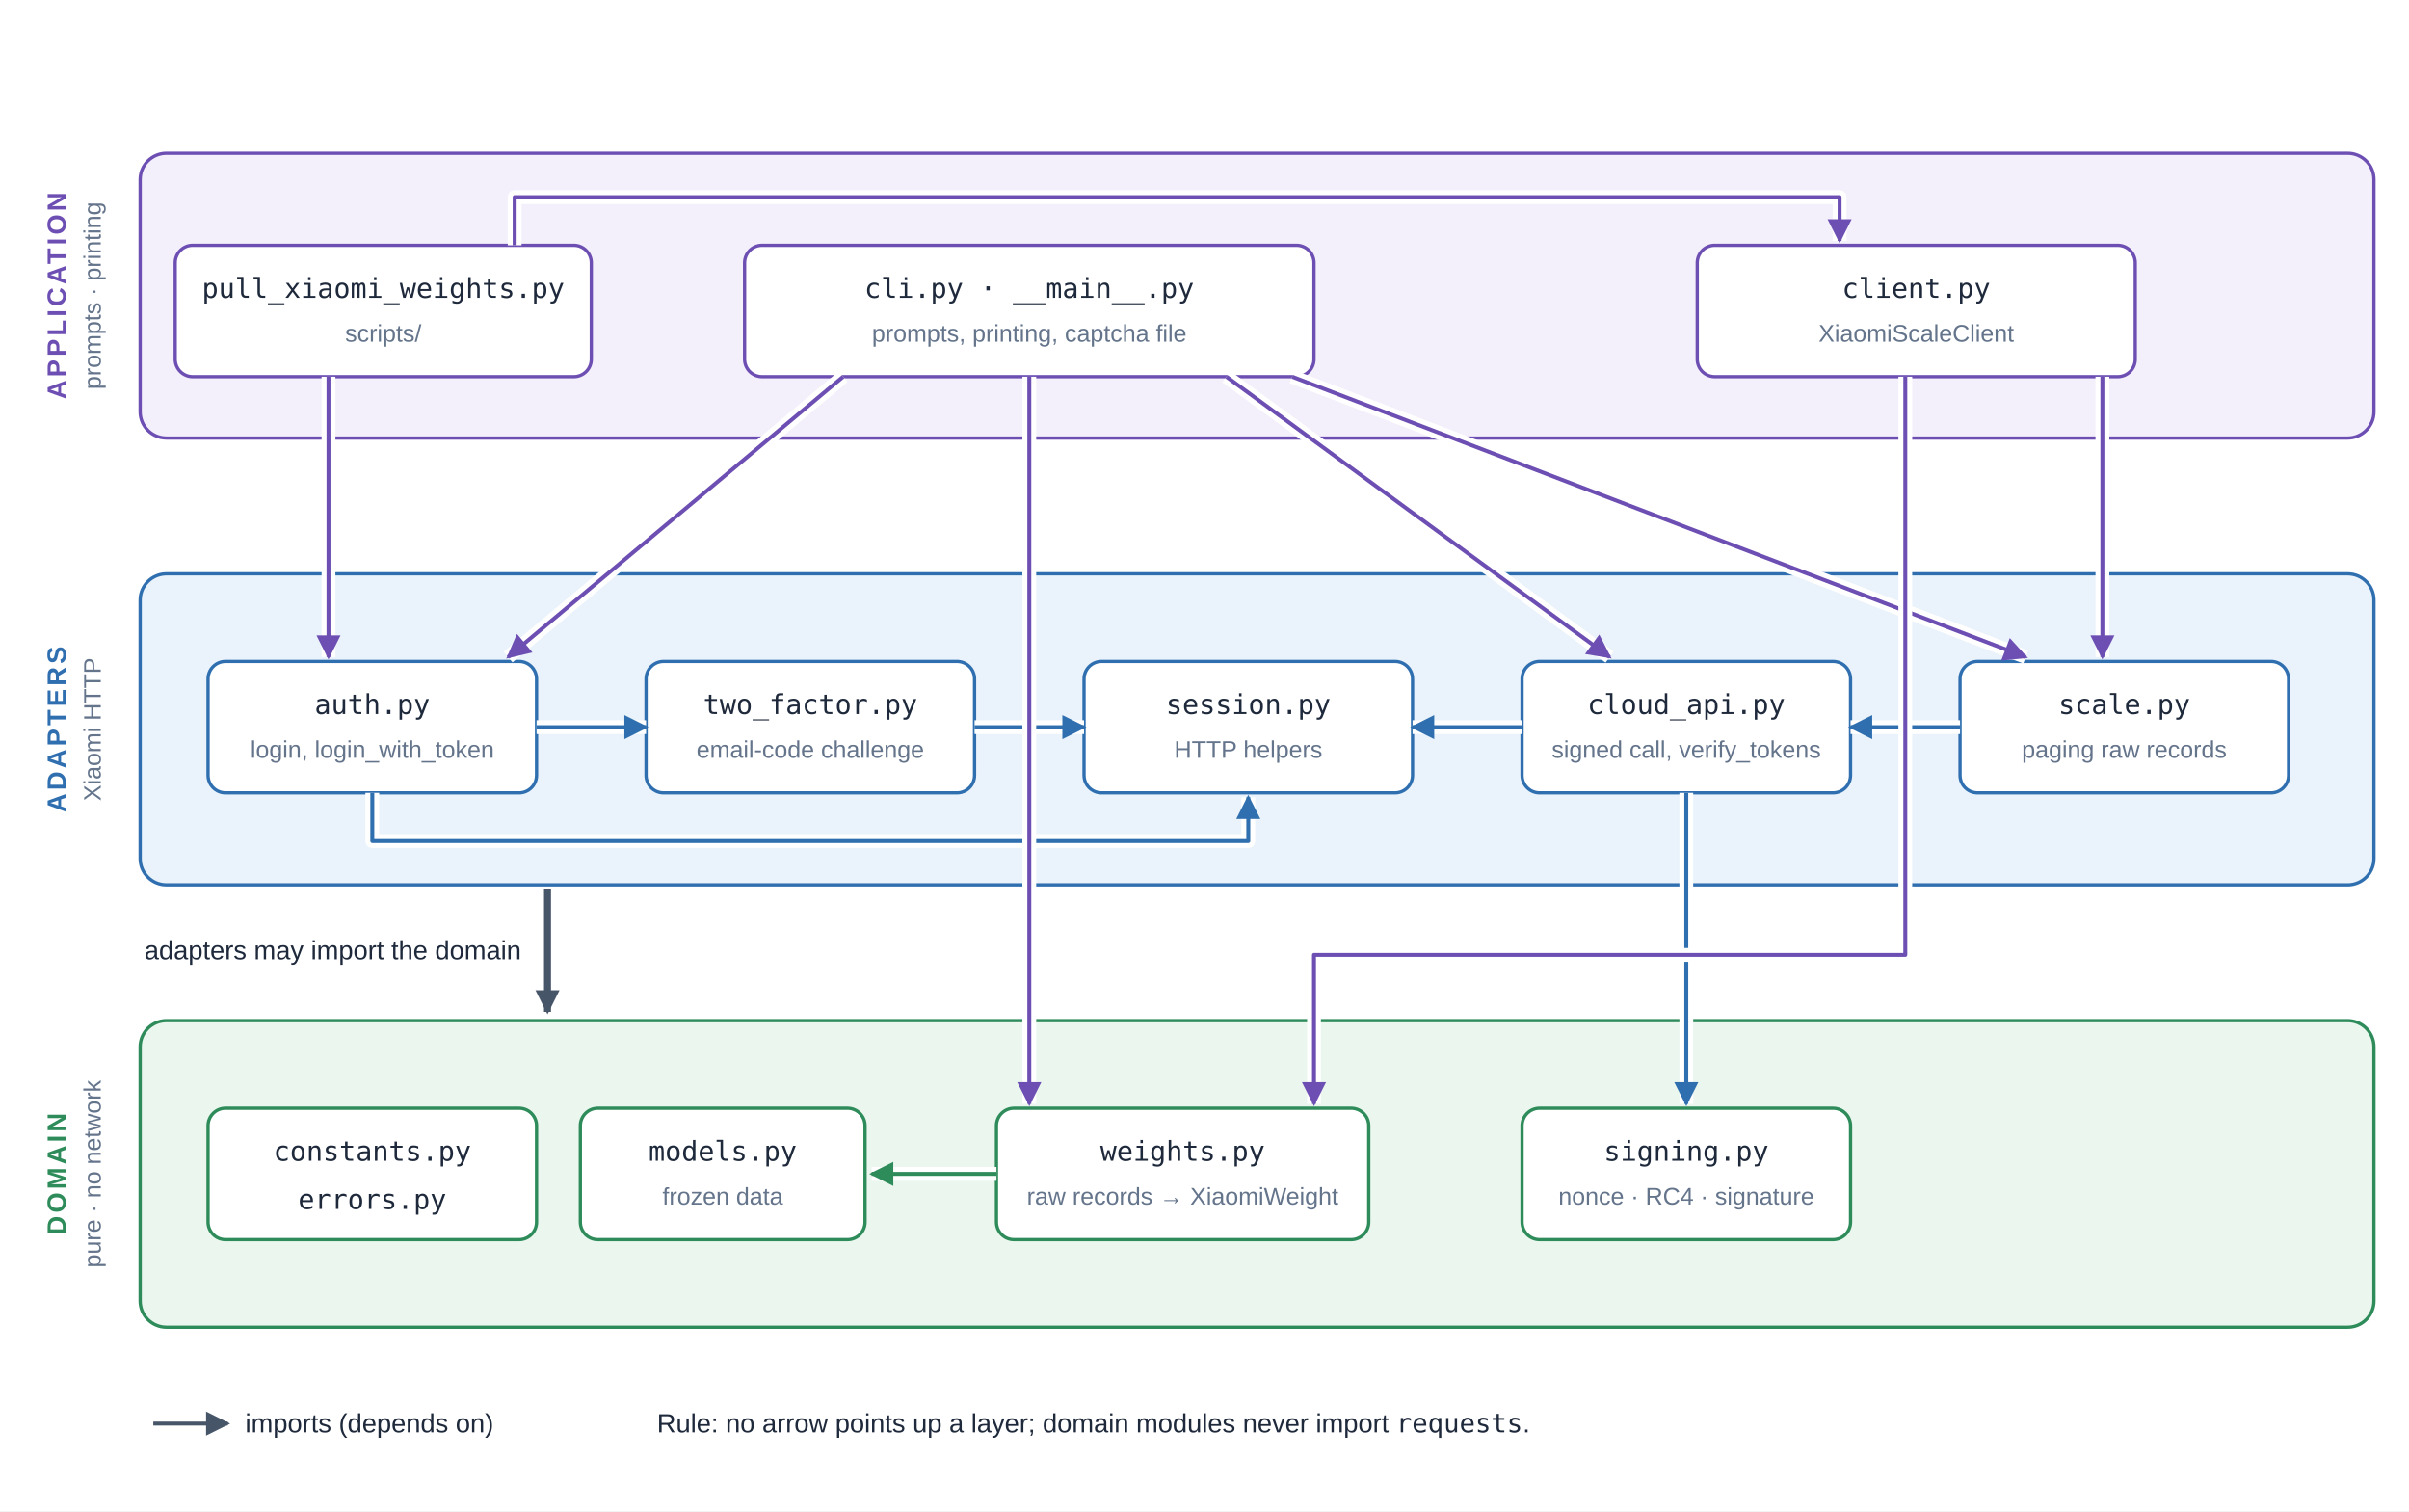
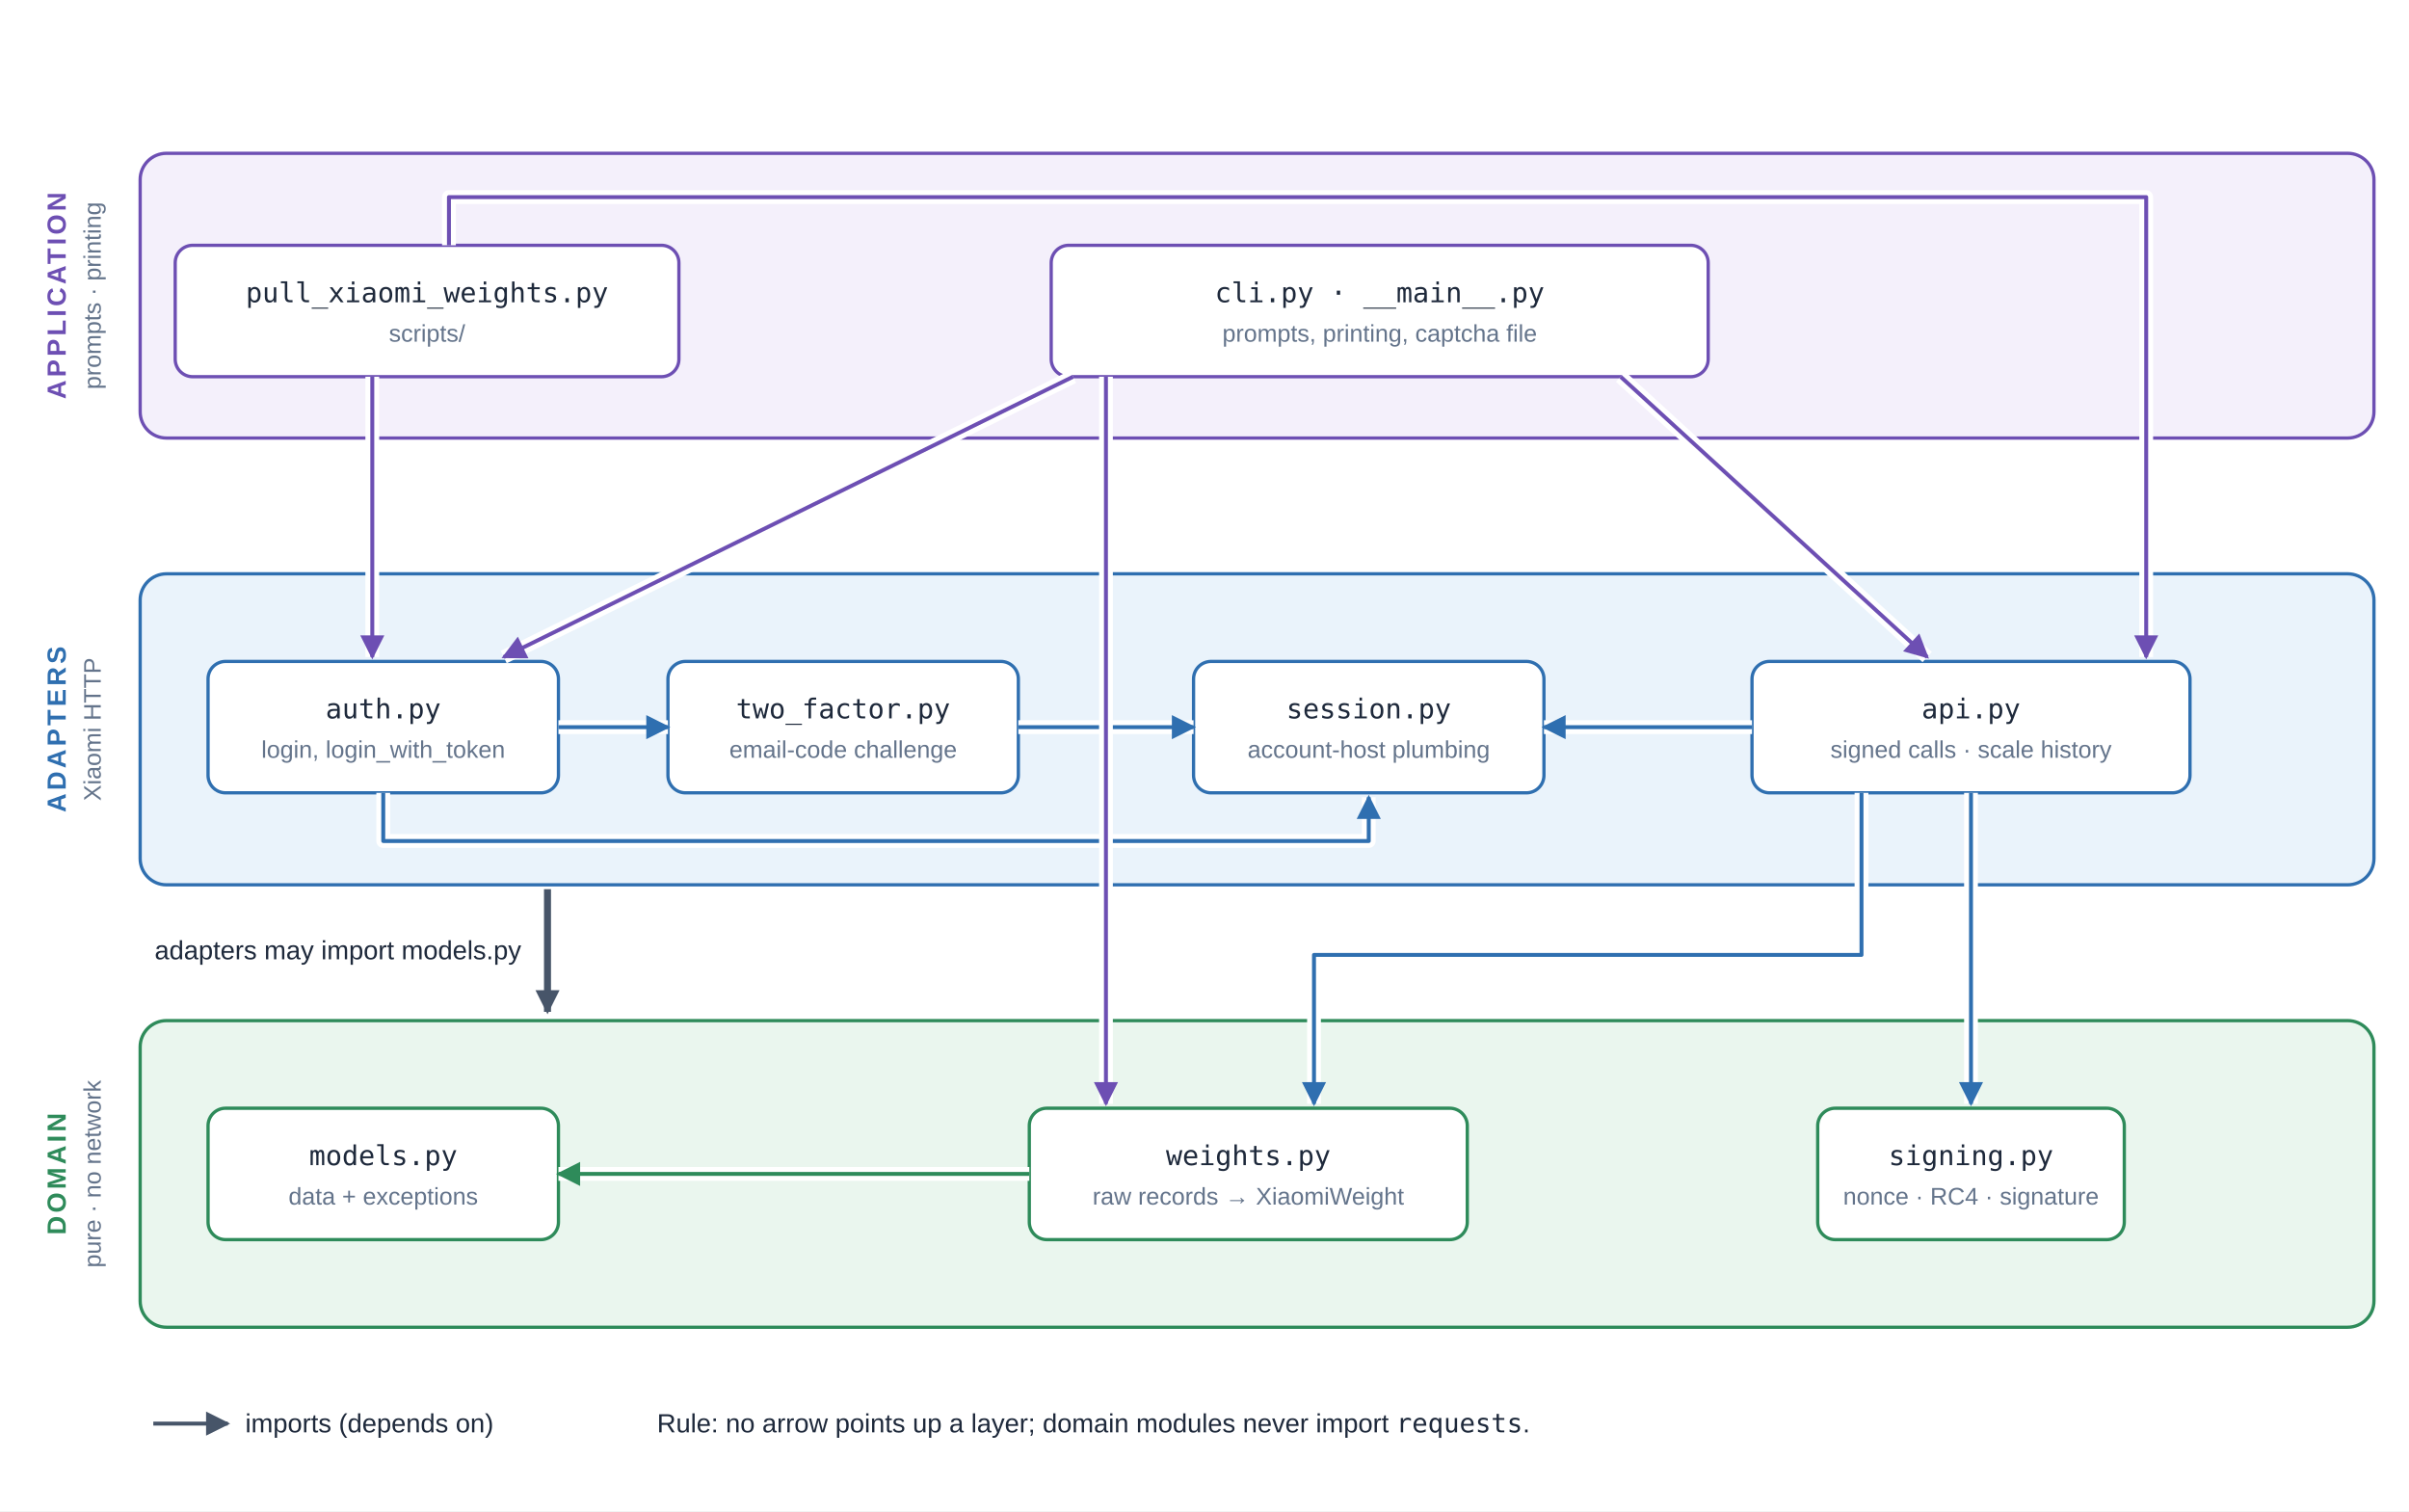
<svg xmlns="http://www.w3.org/2000/svg" viewBox="0 0 1100 690" width="1100" height="690" role="img" aria-labelledby="t d">
  <rect width="1100" height="690" fill="#ffffff" />
  <defs>
    <marker id="a-p" viewBox="0 0 10 10" refX="9" refY="5" markerUnits="userSpaceOnUse" markerWidth="11" markerHeight="11" orient="auto">
      <path d="M0,0 L10,5 L0,10 z" fill="#6d4fb3" />
    </marker>
    <marker id="a-b" viewBox="0 0 10 10" refX="9" refY="5" markerUnits="userSpaceOnUse" markerWidth="11" markerHeight="11" orient="auto">
      <path d="M0,0 L10,5 L0,10 z" fill="#2f6fb0" />
    </marker>
    <marker id="a-g" viewBox="0 0 10 10" refX="9" refY="5" markerUnits="userSpaceOnUse" markerWidth="11" markerHeight="11" orient="auto">
      <path d="M0,0 L10,5 L0,10 z" fill="#2e8b5a" />
    </marker>
    <marker id="a-k" viewBox="0 0 10 10" refX="9" refY="5" markerUnits="userSpaceOnUse" markerWidth="11" markerHeight="11" orient="auto">
      <path d="M0,0 L10,5 L0,10 z" fill="#475569" />
    </marker>
  </defs>
  <style>.mono{font-family:'DejaVu Sans Mono', Consolas, 'Courier New', monospace;font-size:12.5px;fill:#1e293b}.sub{font-family:'Segoe UI', 'Helvetica Neue', Arial, sans-serif;font-size:11px;fill:#64748b}.band{font-family:'Segoe UI', 'Helvetica Neue', Arial, sans-serif;font-size:12px;font-weight:700;letter-spacing:1.4px}.bsub{font-family:'Segoe UI', 'Helvetica Neue', Arial, sans-serif;font-size:11px;fill:#64748b}.note{font-family:'Segoe UI', 'Helvetica Neue', Arial, sans-serif;font-size:12px;fill:#1e293b}</style>
  <rect x="64" y="70" width="1020" height="130" rx="12" fill="#f4f0fb" stroke="#6d4fb3" stroke-width="1.5" />
  <text class="band" fill="#6d4fb3" text-anchor="middle" transform="translate(30 135.0) rotate(-90)">APPLICATION</text>
  <text class="bsub" text-anchor="middle" transform="translate(46 135.0) rotate(-90)">prompts · printing</text>
  <rect x="64" y="262" width="1020" height="142" rx="12" fill="#eaf3fb" stroke="#2f6fb0" stroke-width="1.5" />
  <text class="band" fill="#2f6fb0" text-anchor="middle" transform="translate(30 333.0) rotate(-90)">ADAPTERS</text>
  <text class="bsub" text-anchor="middle" transform="translate(46 333.0) rotate(-90)">Xiaomi HTTP</text>
  <rect x="64" y="466" width="1020" height="140" rx="12" fill="#eaf6ee" stroke="#2e8b5a" stroke-width="1.5" />
  <text class="band" fill="#2e8b5a" text-anchor="middle" transform="translate(30 536.0) rotate(-90)">DOMAIN</text>
  <text class="bsub" text-anchor="middle" transform="translate(46 536.0) rotate(-90)">pure · no network</text>
-   <rect x="95" y="302" width="150" height="60" rx="8" fill="#ffffff" stroke="#2f6fb0" stroke-width="1.5" />
-   <text class="mono" x="170.0" y="326" text-anchor="middle">auth.py</text>
-   <text class="sub" x="170.0" y="346" text-anchor="middle">login, login_with_token</text>
-   <rect x="295" y="302" width="150" height="60" rx="8" fill="#ffffff" stroke="#2f6fb0" stroke-width="1.5" />
-   <text class="mono" x="370.0" y="326" text-anchor="middle">two_factor.py</text>
-   <text class="sub" x="370.0" y="346" text-anchor="middle">email-code challenge</text>
-   <rect x="495" y="302" width="150" height="60" rx="8" fill="#ffffff" stroke="#2f6fb0" stroke-width="1.5" />
-   <text class="mono" x="570.0" y="326" text-anchor="middle">session.py</text>
-   <text class="sub" x="570.0" y="346" text-anchor="middle">HTTP helpers</text>
-   <rect x="695" y="302" width="150" height="60" rx="8" fill="#ffffff" stroke="#2f6fb0" stroke-width="1.5" />
-   <text class="mono" x="770.0" y="326" text-anchor="middle">cloud_api.py</text>
-   <text class="sub" x="770.0" y="346" text-anchor="middle">signed call, verify_tokens</text>
-   <rect x="895" y="302" width="150" height="60" rx="8" fill="#ffffff" stroke="#2f6fb0" stroke-width="1.5" />
-   <text class="mono" x="970.0" y="326" text-anchor="middle">scale.py</text>
-   <text class="sub" x="970.0" y="346" text-anchor="middle">paging raw records</text>
-   <rect x="95" y="506" width="150" height="60" rx="8" fill="#ffffff" stroke="#2e8b5a" stroke-width="1.5" />
-   <text class="mono" x="170.0" y="530" text-anchor="middle">constants.py</text>
-   <text class="mono" x="170.0" y="552" text-anchor="middle">errors.py</text>
-   <rect x="265" y="506" width="130" height="60" rx="8" fill="#ffffff" stroke="#2e8b5a" stroke-width="1.5" />
-   <text class="mono" x="330.0" y="530" text-anchor="middle">models.py</text>
-   <text class="sub" x="330.0" y="550" text-anchor="middle">frozen data</text>
-   <rect x="455" y="506" width="170" height="60" rx="8" fill="#ffffff" stroke="#2e8b5a" stroke-width="1.5" />
-   <text class="mono" x="540.0" y="530" text-anchor="middle">weights.py</text>
-   <text class="sub" x="540.0" y="550" text-anchor="middle">raw records → XiaomiWeight</text>
-   <rect x="695" y="506" width="150" height="60" rx="8" fill="#ffffff" stroke="#2e8b5a" stroke-width="1.5" />
-   <text class="mono" x="770.0" y="530" text-anchor="middle">signing.py</text>
-   <text class="sub" x="770.0" y="550" text-anchor="middle">nonce · RC4 · signature</text>
-   <path d="M245 332 H295" fill="none" stroke="#ffffff" stroke-width="6.3" stroke-linejoin="round" />
-   <path d="M245 332 H295" fill="none" stroke="#2f6fb0" stroke-width="1.8" stroke-linejoin="round" marker-end="url(#a-b)" />
-   <path d="M445 332 H495" fill="none" stroke="#ffffff" stroke-width="6.3" stroke-linejoin="round" />
-   <path d="M445 332 H495" fill="none" stroke="#2f6fb0" stroke-width="1.8" stroke-linejoin="round" marker-end="url(#a-b)" />
-   <path d="M695 332 H645" fill="none" stroke="#ffffff" stroke-width="6.3" stroke-linejoin="round" />
-   <path d="M695 332 H645" fill="none" stroke="#2f6fb0" stroke-width="1.8" stroke-linejoin="round" marker-end="url(#a-b)" />
-   <path d="M895 332 H845" fill="none" stroke="#ffffff" stroke-width="6.3" stroke-linejoin="round" />
-   <path d="M895 332 H845" fill="none" stroke="#2f6fb0" stroke-width="1.8" stroke-linejoin="round" marker-end="url(#a-b)" />
-   <path d="M170 362 V384 H570 V364" fill="none" stroke="#ffffff" stroke-width="6.3" stroke-linejoin="round" />
-   <path d="M170 362 V384 H570 V364" fill="none" stroke="#2f6fb0" stroke-width="1.8" stroke-linejoin="round" marker-end="url(#a-b)" />
-   <path d="M770 362 V504" fill="none" stroke="#ffffff" stroke-width="6.3" stroke-linejoin="round" />
-   <path d="M770 362 V504" fill="none" stroke="#2f6fb0" stroke-width="1.8" stroke-linejoin="round" marker-end="url(#a-b)" />
-   <path d="M455 536 H398" fill="none" stroke="#ffffff" stroke-width="6.3" stroke-linejoin="round" />
-   <path d="M455 536 H398" fill="none" stroke="#2e8b5a" stroke-width="1.8" stroke-linejoin="round" marker-end="url(#a-g)" />
+   <rect x="95" y="302" width="160" height="60" rx="8" fill="#ffffff" stroke="#2f6fb0" stroke-width="1.5" />
+   <text class="mono" x="175.0" y="328" text-anchor="middle">auth.py</text>
+   <text class="sub" x="175.0" y="346" text-anchor="middle">login, login_with_token</text>
+   <rect x="305" y="302" width="160" height="60" rx="8" fill="#ffffff" stroke="#2f6fb0" stroke-width="1.5" />
+   <text class="mono" x="385.0" y="328" text-anchor="middle">two_factor.py</text>
+   <text class="sub" x="385.0" y="346" text-anchor="middle">email-code challenge</text>
+   <rect x="545" y="302" width="160" height="60" rx="8" fill="#ffffff" stroke="#2f6fb0" stroke-width="1.5" />
+   <text class="mono" x="625.0" y="328" text-anchor="middle">session.py</text>
+   <text class="sub" x="625.0" y="346" text-anchor="middle">account-host plumbing</text>
+   <rect x="800" y="302" width="200" height="60" rx="8" fill="#ffffff" stroke="#2f6fb0" stroke-width="1.5" />
+   <text class="mono" x="900.0" y="328" text-anchor="middle">api.py</text>
+   <text class="sub" x="900.0" y="346" text-anchor="middle">signed calls · scale history</text>
+   <rect x="95" y="506" width="160" height="60" rx="8" fill="#ffffff" stroke="#2e8b5a" stroke-width="1.5" />
+   <text class="mono" x="175.0" y="532" text-anchor="middle">models.py</text>
+   <text class="sub" x="175.0" y="550" text-anchor="middle">data + exceptions</text>
+   <rect x="470" y="506" width="200" height="60" rx="8" fill="#ffffff" stroke="#2e8b5a" stroke-width="1.5" />
+   <text class="mono" x="570.0" y="532" text-anchor="middle">weights.py</text>
+   <text class="sub" x="570.0" y="550" text-anchor="middle">raw records → XiaomiWeight</text>
+   <rect x="830" y="506" width="140" height="60" rx="8" fill="#ffffff" stroke="#2e8b5a" stroke-width="1.5" />
+   <text class="mono" x="900.0" y="532" text-anchor="middle">signing.py</text>
+   <text class="sub" x="900.0" y="550" text-anchor="middle">nonce · RC4 · signature</text>
+   <path d="M255 332 H305" fill="none" stroke="#ffffff" stroke-width="6.3" stroke-linejoin="round" />
+   <path d="M255 332 H305" fill="none" stroke="#2f6fb0" stroke-width="1.8" stroke-linejoin="round" marker-end="url(#a-b)" />
+   <path d="M465 332 H545" fill="none" stroke="#ffffff" stroke-width="6.3" stroke-linejoin="round" />
+   <path d="M465 332 H545" fill="none" stroke="#2f6fb0" stroke-width="1.8" stroke-linejoin="round" marker-end="url(#a-b)" />
+   <path d="M800 332 H705" fill="none" stroke="#ffffff" stroke-width="6.3" stroke-linejoin="round" />
+   <path d="M800 332 H705" fill="none" stroke="#2f6fb0" stroke-width="1.8" stroke-linejoin="round" marker-end="url(#a-b)" />
+   <path d="M175 362 V384 H625 V364" fill="none" stroke="#ffffff" stroke-width="6.3" stroke-linejoin="round" />
+   <path d="M175 362 V384 H625 V364" fill="none" stroke="#2f6fb0" stroke-width="1.8" stroke-linejoin="round" marker-end="url(#a-b)" />
+   <path d="M900 362 V504" fill="none" stroke="#ffffff" stroke-width="6.3" stroke-linejoin="round" />
+   <path d="M900 362 V504" fill="none" stroke="#2f6fb0" stroke-width="1.8" stroke-linejoin="round" marker-end="url(#a-b)" />
+   <path d="M850 362 V436 H600 V504" fill="none" stroke="#ffffff" stroke-width="6.3" stroke-linejoin="round" />
+   <path d="M850 362 V436 H600 V504" fill="none" stroke="#2f6fb0" stroke-width="1.8" stroke-linejoin="round" marker-end="url(#a-b)" />
+   <path d="M470 536 H255" fill="none" stroke="#ffffff" stroke-width="6.3" stroke-linejoin="round" />
+   <path d="M470 536 H255" fill="none" stroke="#2e8b5a" stroke-width="1.8" stroke-linejoin="round" marker-end="url(#a-g)" />
  <path d="M250 406 V462" fill="none" stroke="#ffffff" stroke-width="7.7" stroke-linejoin="round" />
  <path d="M250 406 V462" fill="none" stroke="#475569" stroke-width="3.2" stroke-linejoin="round" marker-end="url(#a-k)" />
-   <text class="note" x="238" y="438" text-anchor="end">adapters may import the domain</text>
-   <rect x="80" y="112" width="190" height="60" rx="8" fill="#ffffff" stroke="#6d4fb3" stroke-width="1.5" />
-   <text class="mono" x="175.0" y="136" text-anchor="middle">pull_xiaomi_weights.py</text>
-   <text class="sub" x="175.0" y="156" text-anchor="middle">scripts/</text>
-   <rect x="340" y="112" width="260" height="60" rx="8" fill="#ffffff" stroke="#6d4fb3" stroke-width="1.5" />
-   <text class="mono" x="470.0" y="136" text-anchor="middle">cli.py  ·  __main__.py</text>
-   <text class="sub" x="470.0" y="156" text-anchor="middle">prompts, printing, captcha file</text>
-   <rect x="775" y="112" width="200" height="60" rx="8" fill="#ffffff" stroke="#6d4fb3" stroke-width="1.5" />
-   <text class="mono" x="875.0" y="136" text-anchor="middle">client.py</text>
-   <text class="sub" x="875.0" y="156" text-anchor="middle">XiaomiScaleClient</text>
-   <path d="M150 172 V300" fill="none" stroke="#ffffff" stroke-width="6.3" stroke-linejoin="round" />
-   <path d="M150 172 V300" fill="none" stroke="#6d4fb3" stroke-width="1.8" stroke-linejoin="round" marker-end="url(#a-p)" />
-   <path d="M235 112 V90 H840 V110" fill="none" stroke="#ffffff" stroke-width="6.3" stroke-linejoin="round" />
-   <path d="M235 112 V90 H840 V110" fill="none" stroke="#6d4fb3" stroke-width="1.8" stroke-linejoin="round" marker-end="url(#a-p)" />
-   <path d="M385 172 L232 300" fill="none" stroke="#ffffff" stroke-width="6.3" stroke-linejoin="round" />
-   <path d="M385 172 L232 300" fill="none" stroke="#6d4fb3" stroke-width="1.8" stroke-linejoin="round" marker-end="url(#a-p)" />
-   <path d="M560 172 L735 300" fill="none" stroke="#ffffff" stroke-width="6.3" stroke-linejoin="round" />
-   <path d="M560 172 L735 300" fill="none" stroke="#6d4fb3" stroke-width="1.8" stroke-linejoin="round" marker-end="url(#a-p)" />
-   <path d="M590 172 L925 300" fill="none" stroke="#ffffff" stroke-width="6.3" stroke-linejoin="round" />
-   <path d="M590 172 L925 300" fill="none" stroke="#6d4fb3" stroke-width="1.8" stroke-linejoin="round" marker-end="url(#a-p)" />
-   <path d="M470 172 V504" fill="none" stroke="#ffffff" stroke-width="6.3" stroke-linejoin="round" />
-   <path d="M470 172 V504" fill="none" stroke="#6d4fb3" stroke-width="1.8" stroke-linejoin="round" marker-end="url(#a-p)" />
-   <path d="M960 172 V300" fill="none" stroke="#ffffff" stroke-width="6.3" stroke-linejoin="round" />
-   <path d="M960 172 V300" fill="none" stroke="#6d4fb3" stroke-width="1.8" stroke-linejoin="round" marker-end="url(#a-p)" />
-   <path d="M870 172 V436 H600 V504" fill="none" stroke="#ffffff" stroke-width="6.3" stroke-linejoin="round" />
-   <path d="M870 172 V436 H600 V504" fill="none" stroke="#6d4fb3" stroke-width="1.8" stroke-linejoin="round" marker-end="url(#a-p)" />
+   <text class="note" x="238" y="438" text-anchor="end">adapters may import models.py</text>
+   <rect x="80" y="112" width="230" height="60" rx="8" fill="#ffffff" stroke="#6d4fb3" stroke-width="1.5" />
+   <text class="mono" x="195.0" y="138" text-anchor="middle">pull_xiaomi_weights.py</text>
+   <text class="sub" x="195.0" y="156" text-anchor="middle">scripts/</text>
+   <rect x="480" y="112" width="300" height="60" rx="8" fill="#ffffff" stroke="#6d4fb3" stroke-width="1.5" />
+   <text class="mono" x="630.0" y="138" text-anchor="middle">cli.py  ·  __main__.py</text>
+   <text class="sub" x="630.0" y="156" text-anchor="middle">prompts, printing, captcha file</text>
+   <path d="M170 172 V300" fill="none" stroke="#ffffff" stroke-width="6.3" stroke-linejoin="round" />
+   <path d="M170 172 V300" fill="none" stroke="#6d4fb3" stroke-width="1.8" stroke-linejoin="round" marker-end="url(#a-p)" />
+   <path d="M205 112 V90 H980 V300" fill="none" stroke="#ffffff" stroke-width="6.3" stroke-linejoin="round" />
+   <path d="M205 112 V90 H980 V300" fill="none" stroke="#6d4fb3" stroke-width="1.8" stroke-linejoin="round" marker-end="url(#a-p)" />
+   <path d="M490 172 L230 300" fill="none" stroke="#ffffff" stroke-width="6.3" stroke-linejoin="round" />
+   <path d="M490 172 L230 300" fill="none" stroke="#6d4fb3" stroke-width="1.8" stroke-linejoin="round" marker-end="url(#a-p)" />
+   <path d="M740 172 L880 300" fill="none" stroke="#ffffff" stroke-width="6.3" stroke-linejoin="round" />
+   <path d="M740 172 L880 300" fill="none" stroke="#6d4fb3" stroke-width="1.8" stroke-linejoin="round" marker-end="url(#a-p)" />
+   <path d="M505 172 V504" fill="none" stroke="#ffffff" stroke-width="6.3" stroke-linejoin="round" />
+   <path d="M505 172 V504" fill="none" stroke="#6d4fb3" stroke-width="1.8" stroke-linejoin="round" marker-end="url(#a-p)" />
  <line x1="70" y1="650" x2="104" y2="650" stroke="#475569" stroke-width="1.8" marker-end="url(#a-k)" />
  <text class="note" x="112" y="654">imports (depends on)</text>
  <text class="note" x="300" y="654">Rule: no arrow points up a layer; domain modules never import <tspan font-family="'DejaVu Sans Mono', Consolas, 'Courier New', monospace">requests</tspan>.</text>
</svg>
